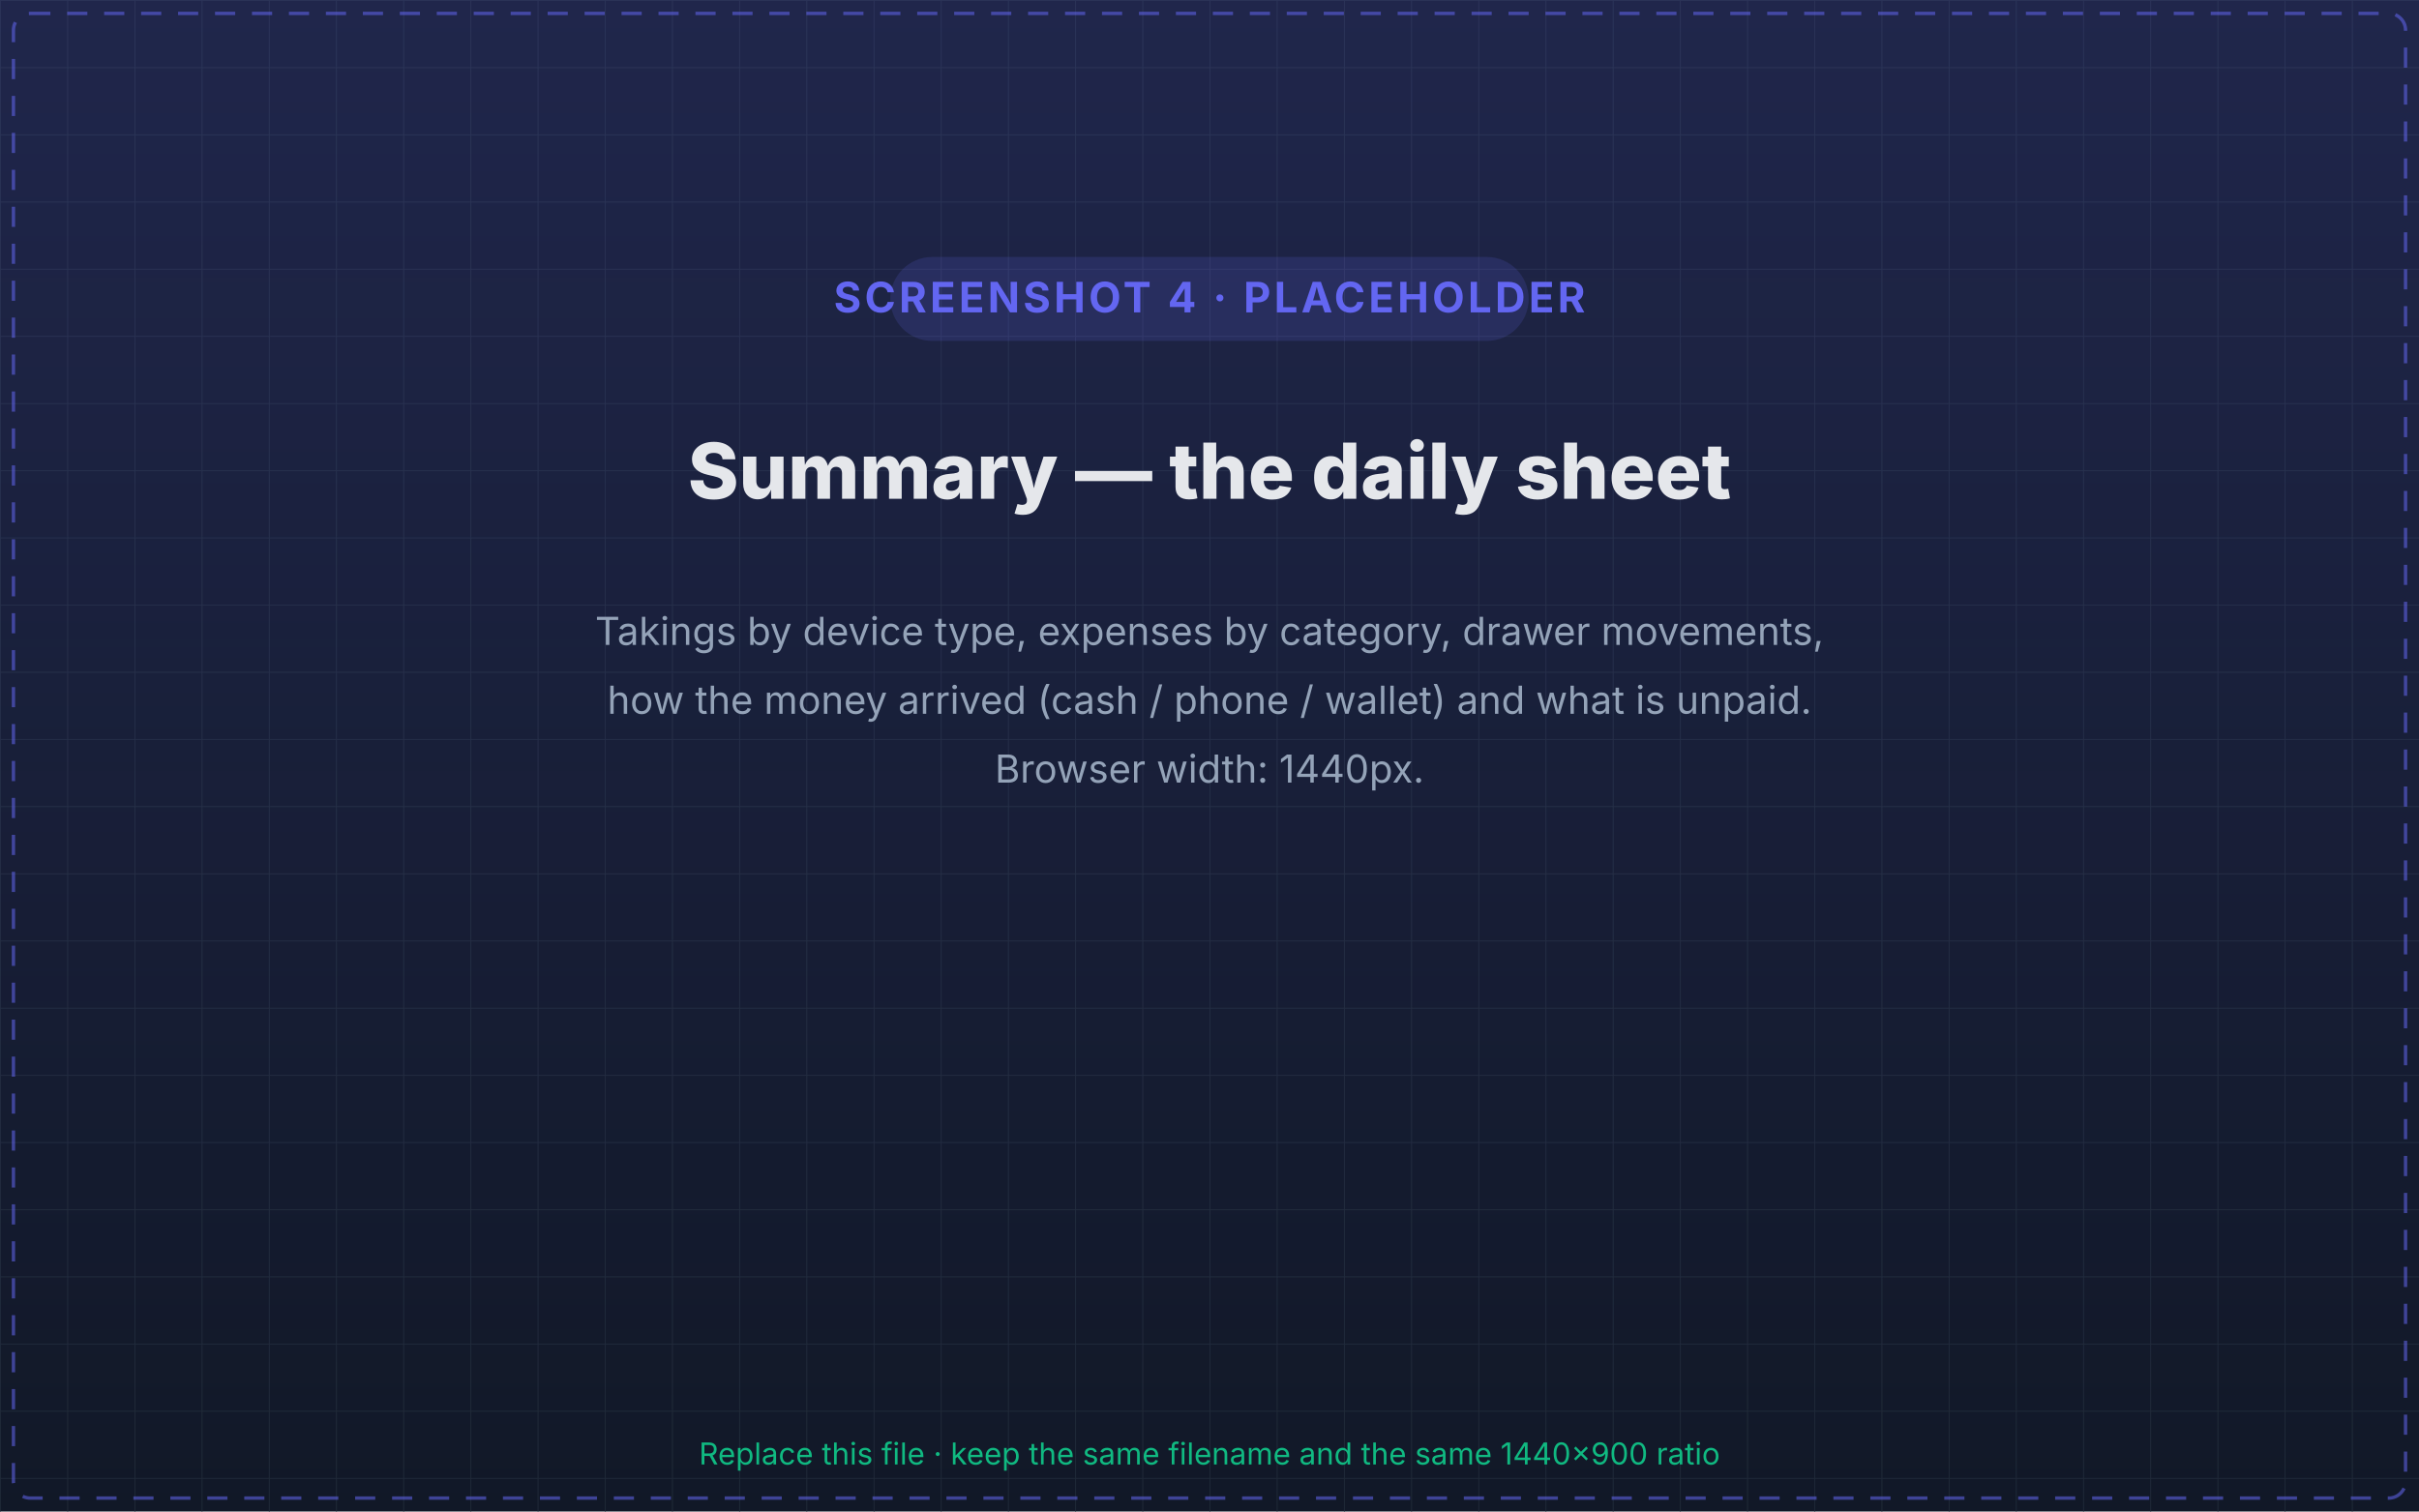
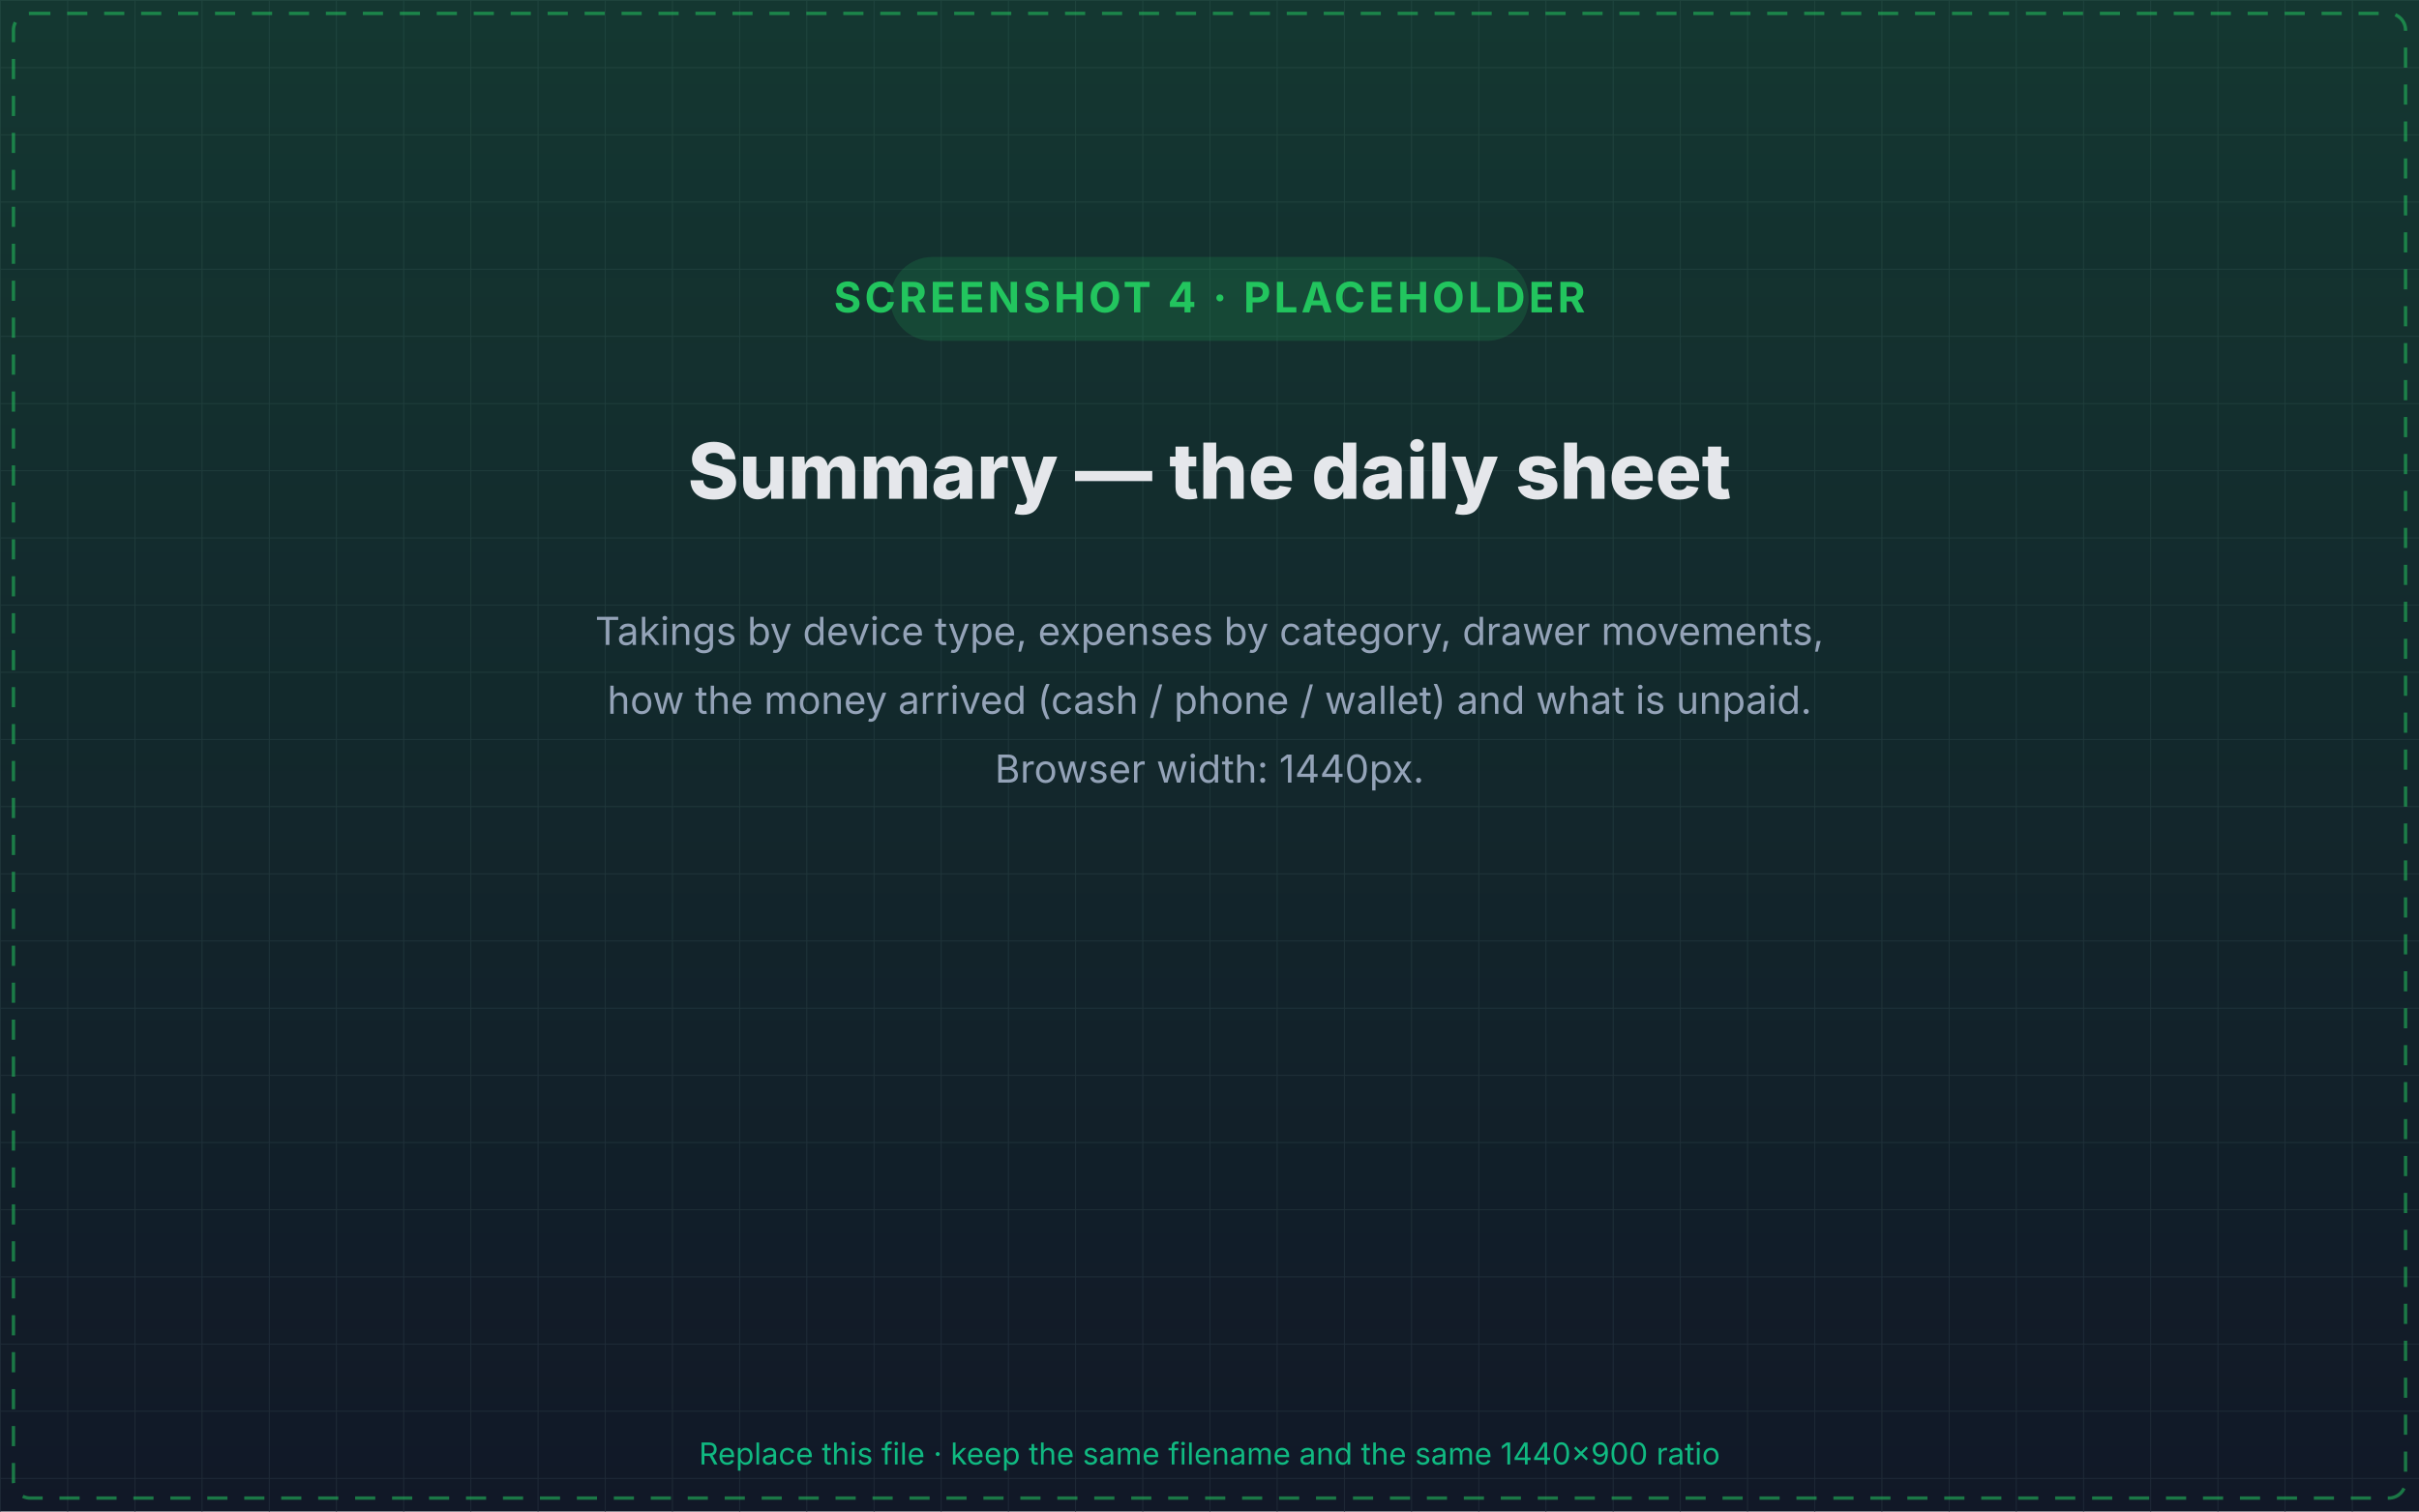
<svg xmlns="http://www.w3.org/2000/svg" width="1440" height="900" viewBox="0 0 1440 900" role="img" aria-label="Summary — the daily sheet">
  <defs>
    <pattern id="g" width="40" height="40" patternUnits="userSpaceOnUse">
      <path d="M40 0H0V40" fill="none" stroke="#1f2937" stroke-width="1" />
    </pattern>
    <linearGradient id="fade" x1="0" y1="0" x2="0" y2="1">
-       <stop offset="0" stop-color="#6366f1" stop-opacity=".18" />
-       <stop offset="1" stop-color="#6366f1" stop-opacity="0" />
+       <stop offset="0" stop-color="#22c55e" stop-opacity=".18" />
+       <stop offset="1" stop-color="#22c55e" stop-opacity="0" />
    </linearGradient>
  </defs>
  <rect width="1440" height="900" fill="#111827" />
  <rect width="1440" height="900" fill="url(#g)" />
  <rect width="1440" height="900" fill="url(#fade)" />
-   <rect x="8" y="8" width="1424" height="884" fill="none" rx="10" stroke="#6366f1" stroke-width="2" stroke-dasharray="12 10" opacity=".55" />
-   <rect x="530" y="153" width="380" height="50" rx="25" fill="#6366f1" opacity=".16" />
-   <text x="720" y="186" text-anchor="middle" font-family="Inter,Segoe UI,Arial,sans-serif" font-size="25" font-weight="700" fill="#6366f1" letter-spacing="2">SCREENSHOT 4 · PLACEHOLDER</text>
+   <rect x="8" y="8" width="1424" height="884" fill="none" rx="10" stroke="#22c55e" stroke-width="2" stroke-dasharray="12 10" opacity=".55" />
+   <rect x="530" y="153" width="380" height="50" rx="25" fill="#22c55e" opacity=".16" />
+   <text x="720" y="186" text-anchor="middle" font-family="Inter,Segoe UI,Arial,sans-serif" font-size="25" font-weight="700" fill="#22c55e" letter-spacing="2">SCREENSHOT 4 · PLACEHOLDER</text>
  <text x="720" y="297" text-anchor="middle" font-family="Inter,Segoe UI,Arial,sans-serif" font-size="46" font-weight="800" fill="#e5e7eb">Summary — the daily sheet</text>
  <text x="720" y="384" text-anchor="middle" font-family="Inter,Segoe UI,Arial,sans-serif" font-size="23" fill="#94a3b8">Takings by device type, expenses by category, drawer movements,</text>
  <text x="720" y="425" text-anchor="middle" font-family="Inter,Segoe UI,Arial,sans-serif" font-size="23" fill="#94a3b8">how the money arrived (cash / phone / wallet) and what is unpaid.</text>
  <text x="720" y="466" text-anchor="middle" font-family="Inter,Segoe UI,Arial,sans-serif" font-size="23" fill="#94a3b8">Browser width: 1440px.</text>
  <text x="720" y="872" text-anchor="middle" font-family="Inter,Segoe UI,Arial,sans-serif" font-size="18" fill="#10b981">Replace this file · keep the same filename and the same 1440×900 ratio</text>
</svg>
